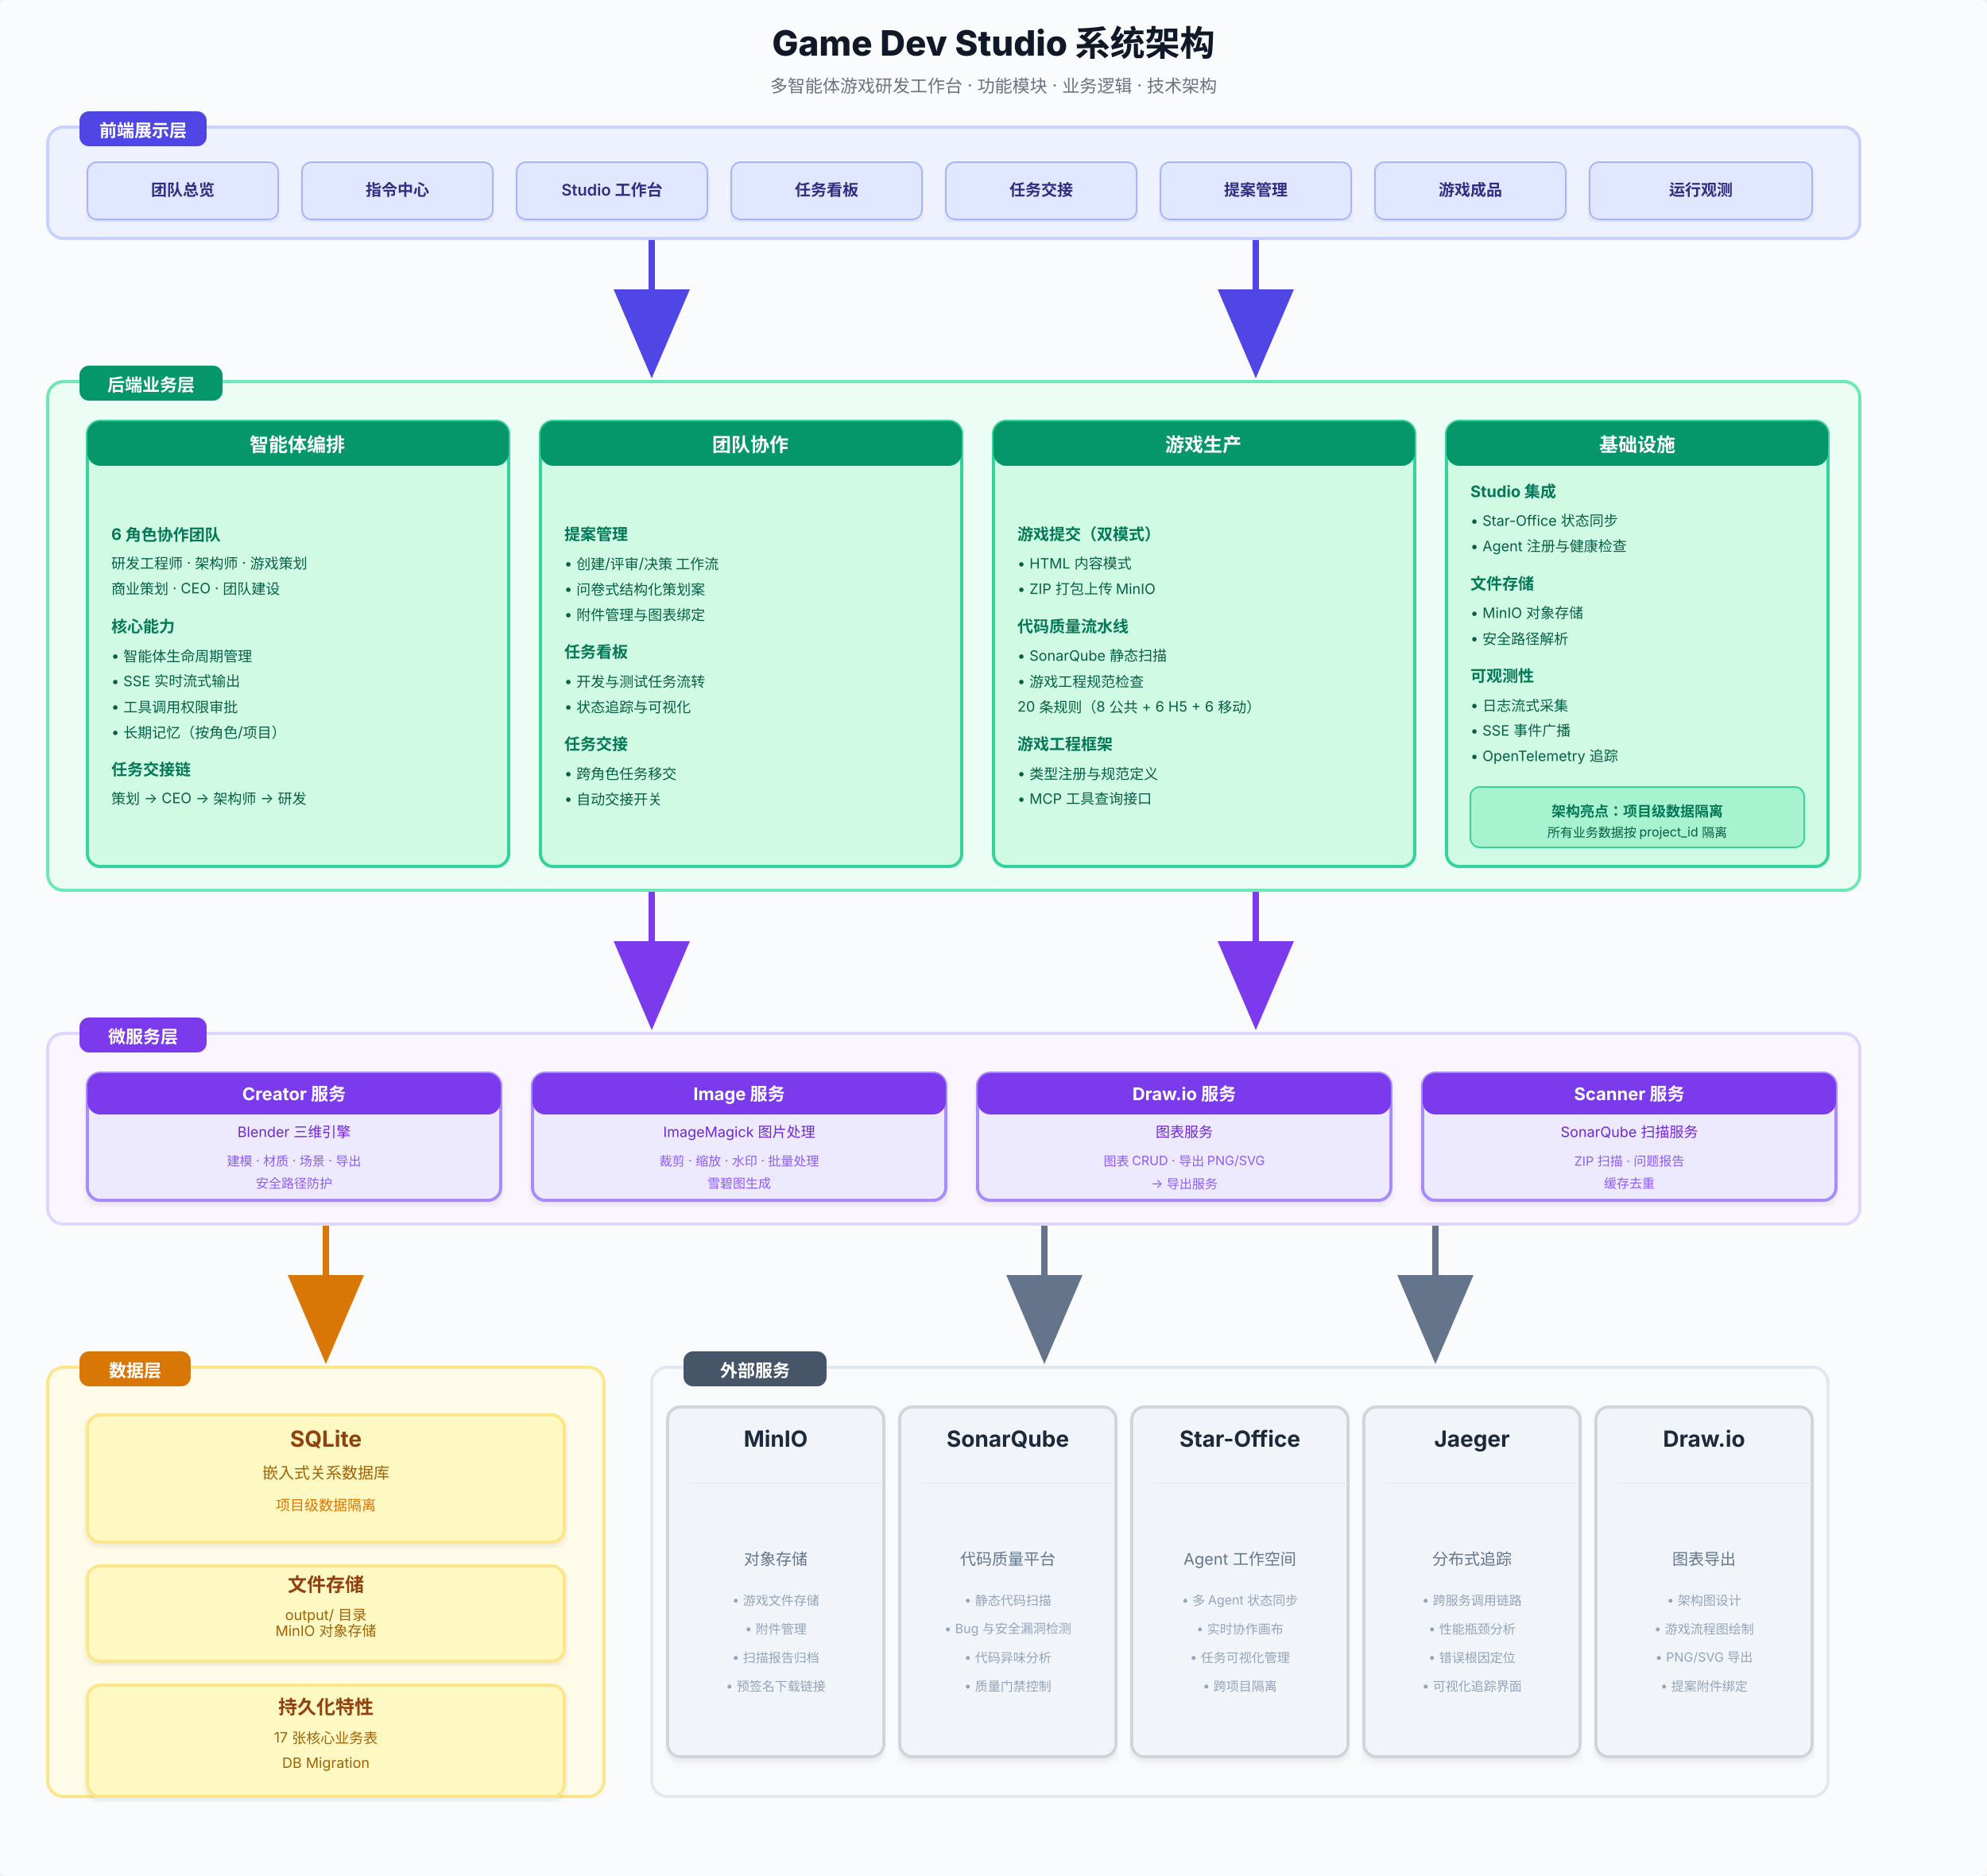
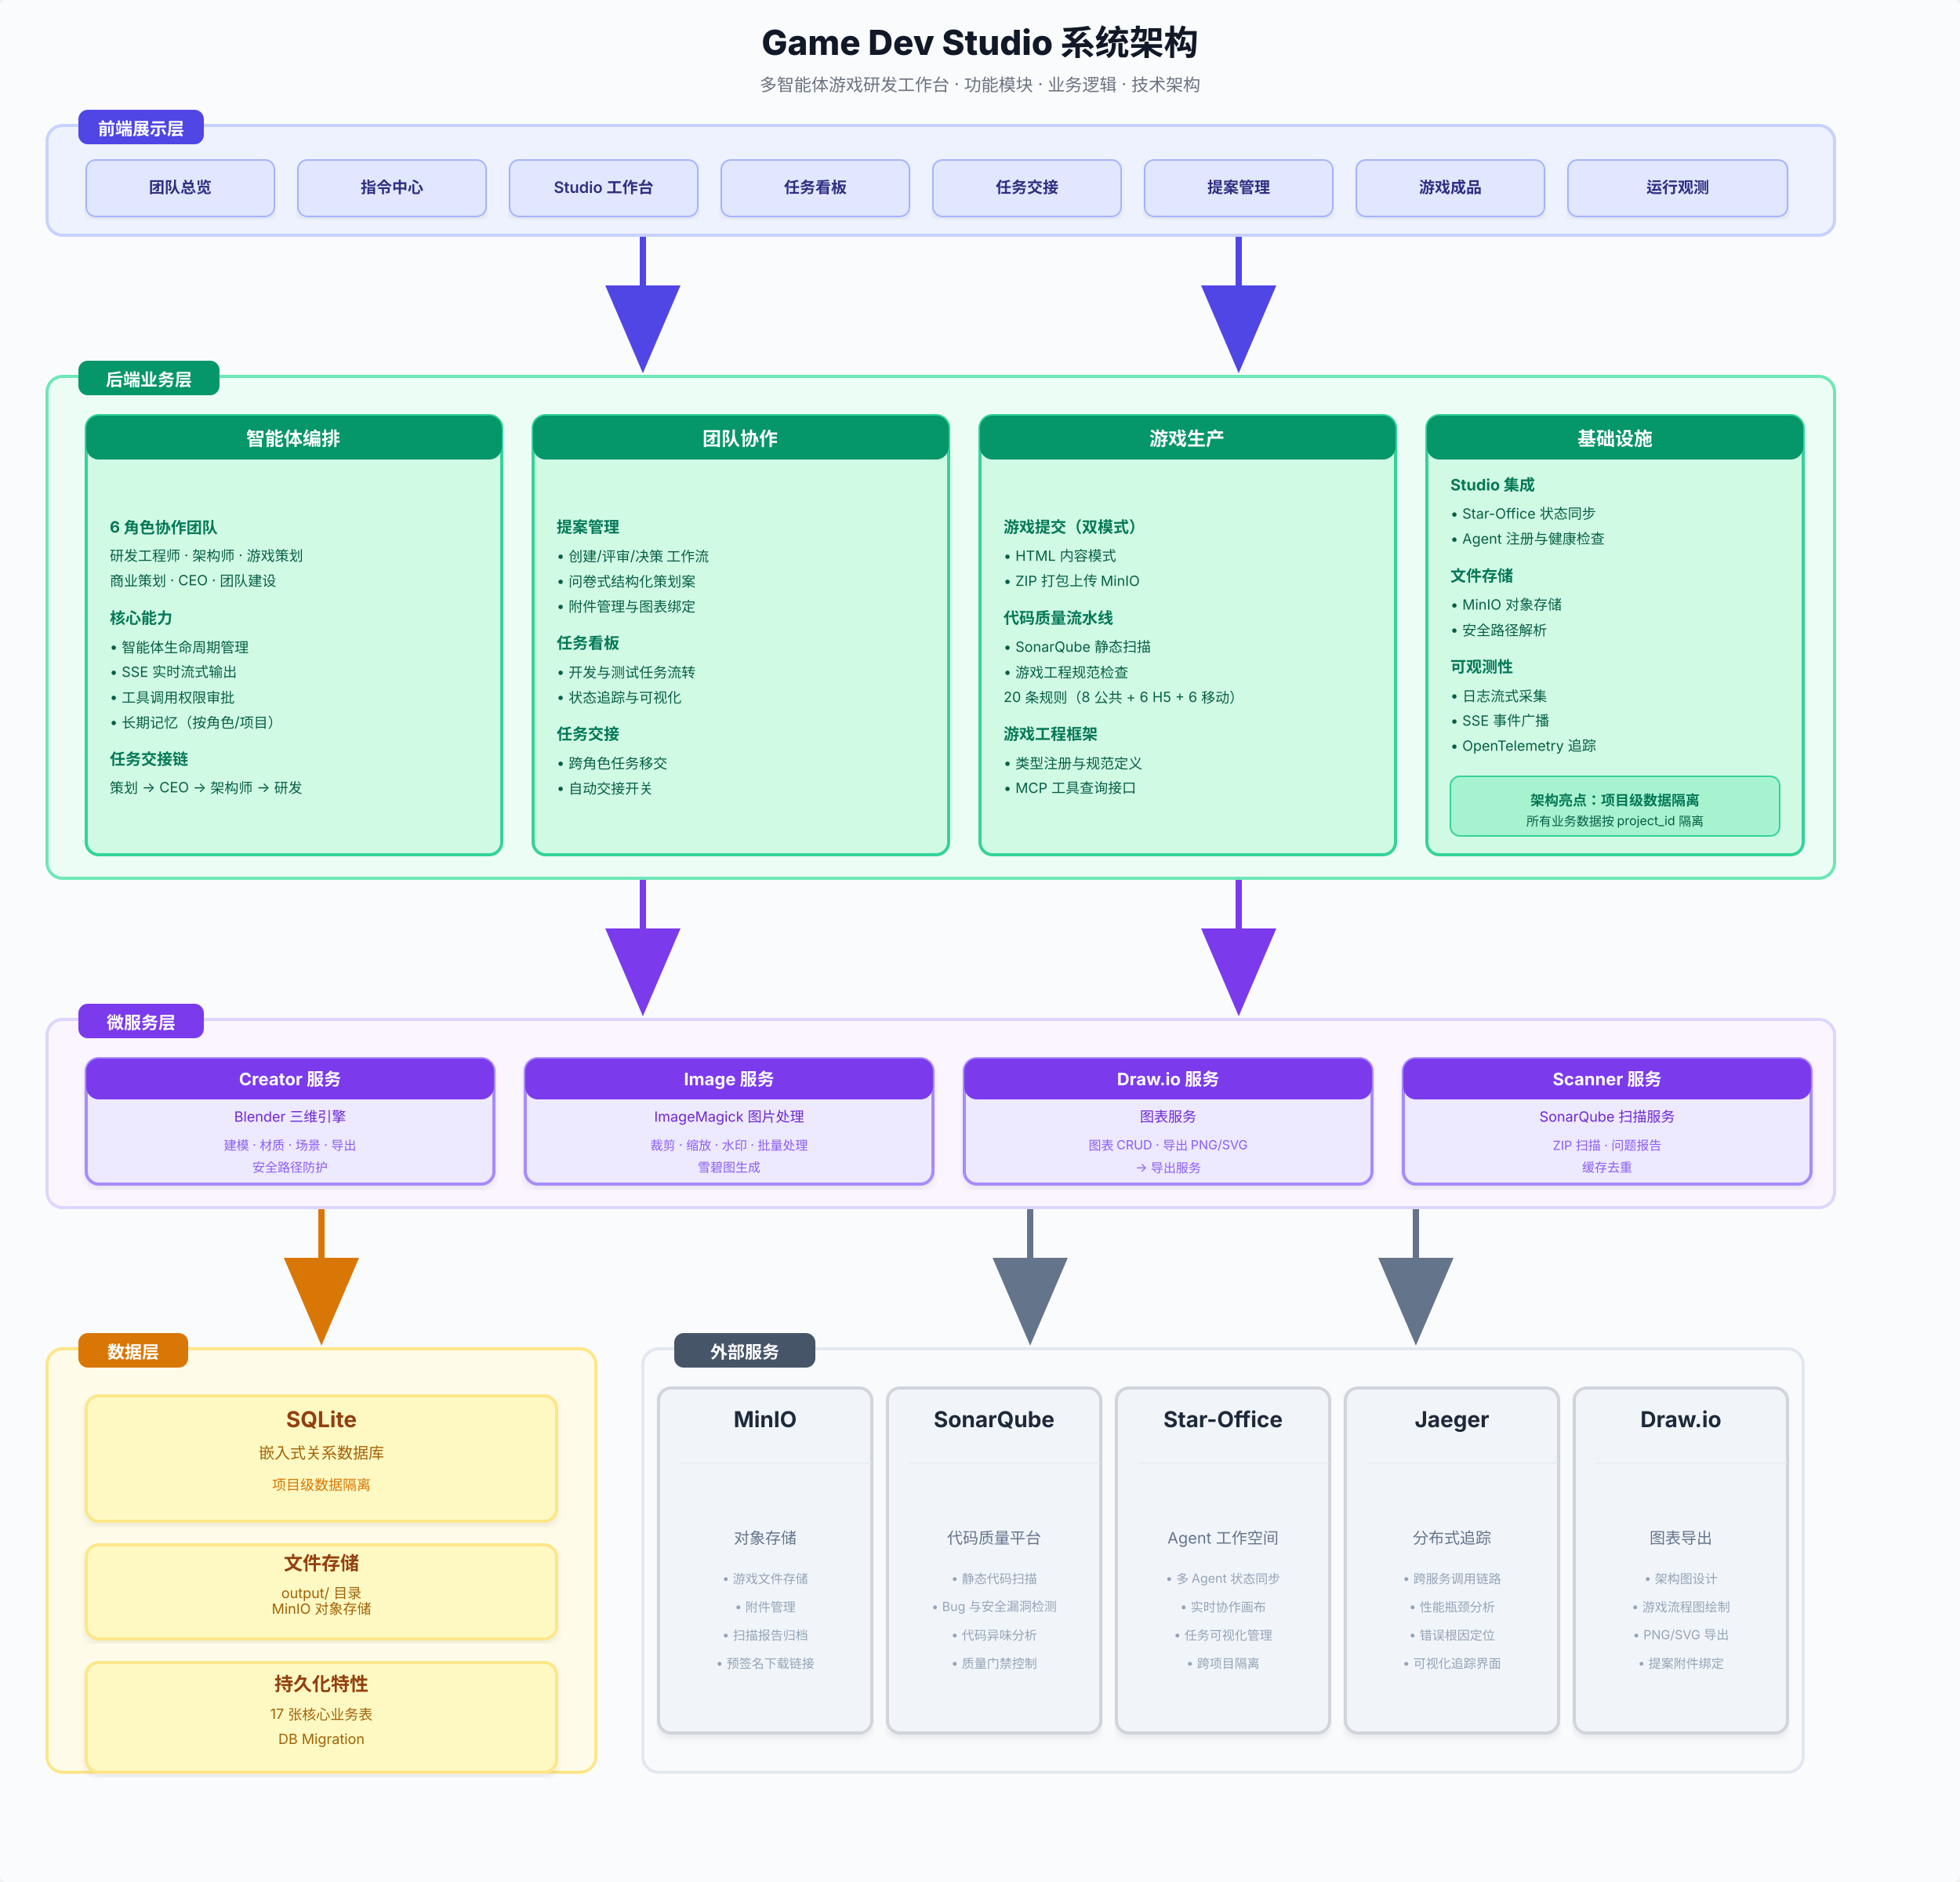
- <svg xmlns="http://www.w3.org/2000/svg" viewBox="0 0 1250 1180" font-family="'Inter', 'PingFang SC', 'Microsoft YaHei', Arial, sans-serif">
+ <svg xmlns="http://www.w3.org/2000/svg" viewBox="0 0 1250 1200" font-family="'Inter', 'PingFang SC', 'Microsoft YaHei', Arial, sans-serif">
  <defs>
    <marker id="aB" markerWidth="14" markerHeight="12" refX="12" refY="6" orient="auto">
      <path d="M0,0 L14,6 L0,12 Z" fill="#4F46E5" />
    </marker>
    <marker id="aP" markerWidth="14" markerHeight="12" refX="12" refY="6" orient="auto">
      <path d="M0,0 L14,6 L0,12 Z" fill="#7C3AED" />
    </marker>
    <marker id="aO" markerWidth="14" markerHeight="12" refX="12" refY="6" orient="auto">
      <path d="M0,0 L14,6 L0,12 Z" fill="#D97706" />
    </marker>
    <marker id="aG" markerWidth="14" markerHeight="12" refX="12" refY="6" orient="auto">
      <path d="M0,0 L14,6 L0,12 Z" fill="#64748B" />
    </marker>
    <filter id="sh" x="-1%" y="-1%" width="102%" height="106%">
      <feDropShadow dx="0" dy="2" stdDeviation="2" flood-opacity="0.08" />
    </filter>
  </defs>
-   <rect width="1250" height="1180" fill="#FAFBFC" rx="4" />
+   <rect width="1250" height="1200" fill="#FAFBFC" rx="4" />
  <text x="625" y="35" text-anchor="middle" font-size="22" font-weight="800" fill="#111827">Game Dev Studio 系统架构</text>
  <text x="625" y="58" text-anchor="middle" font-size="11" fill="#6B7280">多智能体游戏研发工作台 · 功能模块 · 业务逻辑 · 技术架构</text>
  <line x1="410" y1="150" x2="410" y2="230" stroke="#4F46E5" stroke-width="4" marker-end="url(#aB)" />
  <line x1="790" y1="150" x2="790" y2="230" stroke="#4F46E5" stroke-width="4" marker-end="url(#aB)" />
  <g transform="translate(30, 80)">
    <rect x="0" y="0" width="1140" height="70" rx="10" fill="#EEF2FF" stroke="#C7D2FE" stroke-width="2" />
    <rect x="20" y="-10" width="80" height="22" rx="6" fill="#4F46E5" />
    <text x="60" y="6" text-anchor="middle" font-size="11" font-weight="700" fill="#FFF">前端展示层</text>
    <rect x="25" y="22" width="120" height="36" rx="6" fill="#E0E7FF" stroke="#A5B4FC" stroke-width="1" filter="url(#sh)" />
    <text x="85" y="43" text-anchor="middle" font-size="10" font-weight="600" fill="#312E81">团队总览</text>
    <rect x="160" y="22" width="120" height="36" rx="6" fill="#E0E7FF" stroke="#A5B4FC" stroke-width="1" filter="url(#sh)" />
    <text x="220" y="43" text-anchor="middle" font-size="10" font-weight="600" fill="#312E81">指令中心</text>
    <rect x="295" y="22" width="120" height="36" rx="6" fill="#E0E7FF" stroke="#A5B4FC" stroke-width="1" filter="url(#sh)" />
    <text x="355" y="43" text-anchor="middle" font-size="10" font-weight="600" fill="#312E81">Studio 工作台</text>
    <rect x="430" y="22" width="120" height="36" rx="6" fill="#E0E7FF" stroke="#A5B4FC" stroke-width="1" filter="url(#sh)" />
    <text x="490" y="43" text-anchor="middle" font-size="10" font-weight="600" fill="#312E81">任务看板</text>
    <rect x="565" y="22" width="120" height="36" rx="6" fill="#E0E7FF" stroke="#A5B4FC" stroke-width="1" filter="url(#sh)" />
    <text x="625" y="43" text-anchor="middle" font-size="10" font-weight="600" fill="#312E81">任务交接</text>
    <rect x="700" y="22" width="120" height="36" rx="6" fill="#E0E7FF" stroke="#A5B4FC" stroke-width="1" filter="url(#sh)" />
    <text x="760" y="43" text-anchor="middle" font-size="10" font-weight="600" fill="#312E81">提案管理</text>
    <rect x="835" y="22" width="120" height="36" rx="6" fill="#E0E7FF" stroke="#A5B4FC" stroke-width="1" filter="url(#sh)" />
    <text x="895" y="43" text-anchor="middle" font-size="10" font-weight="600" fill="#312E81">游戏成品</text>
    <rect x="970" y="22" width="140" height="36" rx="6" fill="#E0E7FF" stroke="#A5B4FC" stroke-width="1" filter="url(#sh)" />
    <text x="1040" y="43" text-anchor="middle" font-size="10" font-weight="600" fill="#312E81">运行观测</text>
  </g>
  <line x1="410" y1="560" x2="410" y2="640" stroke="#7C3AED" stroke-width="4" marker-end="url(#aP)" />
  <line x1="790" y1="560" x2="790" y2="640" stroke="#7C3AED" stroke-width="4" marker-end="url(#aP)" />
  <g transform="translate(30, 240)">
    <rect x="0" y="0" width="1140" height="320" rx="10" fill="#ECFDF5" stroke="#6EE7B7" stroke-width="2" />
    <rect x="20" y="-10" width="90" height="22" rx="6" fill="#059669" />
    <text x="65" y="6" text-anchor="middle" font-size="11" font-weight="700" fill="#FFF">后端业务层</text>
    <rect x="25" y="25" width="265" height="280" rx="8" fill="#D1FAE5" stroke="#34D399" stroke-width="2" />
    <rect x="25" y="25" width="265" height="28" rx="8" fill="#059669" />
    <text x="157" y="44" text-anchor="middle" font-size="12" font-weight="700" fill="#FFF">智能体编排</text>
    <text x="40" y="99.6" font-size="10" font-weight="700" fill="#047857">6 角色协作团队</text>
    <text x="40" y="117.6" font-size="9" fill="#065F46">研发工程师 · 架构师 · 游戏策划</text>
    <text x="40" y="133.6" font-size="9" fill="#065F46">商业策划 · CEO · 团队建设</text>
    <text x="40" y="157.6" font-size="10" font-weight="700" fill="#047857">核心能力</text>
    <text x="40" y="175.6" font-size="9" fill="#065F46">• 智能体生命周期管理</text>
    <text x="40" y="191.6" font-size="9" fill="#065F46">• SSE 实时流式输出</text>
    <text x="40" y="207.6" font-size="9" fill="#065F46">• 工具调用权限审批</text>
    <text x="40" y="223.6" font-size="9" fill="#065F46">• 长期记忆（按角色/项目）</text>
    <text x="40" y="247.6" font-size="10" font-weight="700" fill="#047857">任务交接链</text>
    <text x="40" y="265.6" font-size="9" fill="#065F46">策划 → CEO → 架构师 → 研发</text>
    <rect x="310" y="25" width="265" height="280" rx="8" fill="#D1FAE5" stroke="#34D399" stroke-width="2" />
    <rect x="310" y="25" width="265" height="28" rx="8" fill="#059669" />
    <text x="442" y="44" text-anchor="middle" font-size="12" font-weight="700" fill="#FFF">团队协作</text>
    <text x="325" y="99.6" font-size="10" font-weight="700" fill="#047857">提案管理</text>
    <text x="325" y="117.6" font-size="9" fill="#065F46">• 创建/评审/决策 工作流</text>
    <text x="325" y="133.6" font-size="9" fill="#065F46">• 问卷式结构化策划案</text>
    <text x="325" y="149.6" font-size="9" fill="#065F46">• 附件管理与图表绑定</text>
    <text x="325" y="173.6" font-size="10" font-weight="700" fill="#047857">任务看板</text>
    <text x="325" y="191.6" font-size="9" fill="#065F46">• 开发与测试任务流转</text>
    <text x="325" y="207.6" font-size="9" fill="#065F46">• 状态追踪与可视化</text>
    <text x="325" y="231.6" font-size="10" font-weight="700" fill="#047857">任务交接</text>
    <text x="325" y="249.6" font-size="9" fill="#065F46">• 跨角色任务移交</text>
    <text x="325" y="265.6" font-size="9" fill="#065F46">• 自动交接开关</text>
    <rect x="595" y="25" width="265" height="280" rx="8" fill="#D1FAE5" stroke="#34D399" stroke-width="2" />
    <rect x="595" y="25" width="265" height="28" rx="8" fill="#059669" />
    <text x="727" y="44" text-anchor="middle" font-size="12" font-weight="700" fill="#FFF">游戏生产</text>
    <text x="610" y="99.6" font-size="10" font-weight="700" fill="#047857">游戏提交（双模式）</text>
    <text x="610" y="117.6" font-size="9" fill="#065F46">• HTML 内容模式</text>
    <text x="610" y="133.6" font-size="9" fill="#065F46">• ZIP 打包上传 MinIO</text>
    <text x="610" y="157.6" font-size="10" font-weight="700" fill="#047857">代码质量流水线</text>
    <text x="610" y="175.6" font-size="9" fill="#065F46">• SonarQube 静态扫描</text>
    <text x="610" y="191.6" font-size="9" fill="#065F46">• 游戏工程规范检查</text>
    <text x="610" y="207.6" font-size="9" fill="#065F46">  20 条规则（8 公共 + 6 H5 + 6 移动）</text>
    <text x="610" y="231.6" font-size="10" font-weight="700" fill="#047857">游戏工程框架</text>
    <text x="610" y="249.6" font-size="9" fill="#065F46">• 类型注册与规范定义</text>
    <text x="610" y="265.6" font-size="9" fill="#065F46">• MCP 工具查询接口</text>
    <rect x="880" y="25" width="240" height="280" rx="8" fill="#D1FAE5" stroke="#34D399" stroke-width="2" />
    <rect x="880" y="25" width="240" height="28" rx="8" fill="#059669" />
    <text x="1000" y="44" text-anchor="middle" font-size="12" font-weight="700" fill="#FFF">基础设施</text>
    <text x="895" y="72.7" font-size="10" font-weight="700" fill="#047857">Studio 集成</text>
    <text x="895" y="90.7" font-size="9" fill="#065F46">• Star-Office 状态同步</text>
    <text x="895" y="106.7" font-size="9" fill="#065F46">• Agent 注册与健康检查</text>
    <text x="895" y="130.7" font-size="10" font-weight="700" fill="#047857">文件存储</text>
    <text x="895" y="148.7" font-size="9" fill="#065F46">• MinIO 对象存储</text>
    <text x="895" y="164.7" font-size="9" fill="#065F46">• 安全路径解析</text>
    <text x="895" y="188.7" font-size="10" font-weight="700" fill="#047857">可观测性</text>
    <text x="895" y="206.7" font-size="9" fill="#065F46">• 日志流式采集</text>
    <text x="895" y="222.7" font-size="9" fill="#065F46">• SSE 事件广播</text>
    <text x="895" y="238.7" font-size="9" fill="#065F46">• OpenTelemetry 追踪</text>
    <rect x="895" y="255" width="210" height="38" rx="6" fill="#A7F3D0" stroke="#34D399" stroke-width="1" />
    <text x="1000" y="273.5" text-anchor="middle" font-size="9" font-weight="700" fill="#047857">架构亮点：项目级数据隔离</text>
    <text x="1000" y="286.5" text-anchor="middle" font-size="8" fill="#065F46">所有业务数据按 project_id 隔离</text>
  </g>
  <line x1="205" y1="770" x2="205" y2="850" stroke="#D97706" stroke-width="4" marker-end="url(#aO)" />
  <line x1="657" y1="770" x2="657" y2="850" stroke="#64748B" stroke-width="4" marker-end="url(#aG)" />
  <line x1="903" y1="770" x2="903" y2="850" stroke="#64748B" stroke-width="4" marker-end="url(#aG)" />
  <g transform="translate(30, 650)">
    <rect x="0" y="0" width="1140" height="120" rx="10" fill="#FAF5FF" stroke="#DDD6FE" stroke-width="2" />
    <rect x="20" y="-10" width="80" height="22" rx="6" fill="#7C3AED" />
    <text x="60" y="6" text-anchor="middle" font-size="11" font-weight="700" fill="#FFF">微服务层</text>
    <rect x="25" y="25" width="260" height="80" rx="8" fill="#EDE9FE" stroke="#A78BFA" stroke-width="2" filter="url(#sh)" />
    <rect x="25" y="25" width="260" height="26" rx="8" fill="#7C3AED" />
    <text x="155" y="42" text-anchor="middle" font-size="11" font-weight="700" fill="#FFF">Creator 服务</text>
    <text x="155" y="65.2" text-anchor="middle" font-size="9" fill="#6D28D9">Blender 三维引擎</text>
    <text x="155" y="83.2" text-anchor="middle" font-size="8" fill="#8B5CF6">建模 · 材质 · 场景 · 导出</text>
    <text x="155" y="97.2" text-anchor="middle" font-size="8" fill="#8B5CF6">安全路径防护</text>
    <rect x="305" y="25" width="260" height="80" rx="8" fill="#EDE9FE" stroke="#A78BFA" stroke-width="2" filter="url(#sh)" />
    <rect x="305" y="25" width="260" height="26" rx="8" fill="#7C3AED" />
    <text x="435" y="42" text-anchor="middle" font-size="11" font-weight="700" fill="#FFF">Image 服务</text>
    <text x="435" y="65.2" text-anchor="middle" font-size="9" fill="#6D28D9">ImageMagick 图片处理</text>
    <text x="435" y="83.2" text-anchor="middle" font-size="8" fill="#8B5CF6">裁剪 · 缩放 · 水印 · 批量处理</text>
    <text x="435" y="97.2" text-anchor="middle" font-size="8" fill="#8B5CF6">雪碧图生成</text>
    <rect x="585" y="25" width="260" height="80" rx="8" fill="#EDE9FE" stroke="#A78BFA" stroke-width="2" filter="url(#sh)" />
    <rect x="585" y="25" width="260" height="26" rx="8" fill="#7C3AED" />
    <text x="715" y="42" text-anchor="middle" font-size="11" font-weight="700" fill="#FFF">Draw.io 服务</text>
    <text x="715" y="65.2" text-anchor="middle" font-size="9" fill="#6D28D9">图表服务</text>
    <text x="715" y="83.2" text-anchor="middle" font-size="8" fill="#8B5CF6">图表 CRUD · 导出 PNG/SVG</text>
    <text x="715" y="97.2" text-anchor="middle" font-size="8" fill="#8B5CF6">→ 导出服务</text>
    <rect x="865" y="25" width="260" height="80" rx="8" fill="#EDE9FE" stroke="#A78BFA" stroke-width="2" filter="url(#sh)" />
    <rect x="865" y="25" width="260" height="26" rx="8" fill="#7C3AED" />
    <text x="995" y="42" text-anchor="middle" font-size="11" font-weight="700" fill="#FFF">Scanner 服务</text>
    <text x="995" y="65.2" text-anchor="middle" font-size="9" fill="#6D28D9">SonarQube 扫描服务</text>
    <text x="995" y="83.2" text-anchor="middle" font-size="8" fill="#8B5CF6">ZIP 扫描 · 问题报告</text>
    <text x="995" y="97.2" text-anchor="middle" font-size="8" fill="#8B5CF6">缓存去重</text>
  </g>
  <g transform="translate(30, 860)">
    <rect x="0" y="0" width="350" height="270" rx="10" fill="#FEFCE8" stroke="#FDE68A" stroke-width="2" />
    <rect x="20" y="-10" width="70" height="22" rx="6" fill="#D97706" />
    <text x="55" y="6" text-anchor="middle" font-size="11" font-weight="700" fill="#FFF">数据层</text>
    <rect x="25" y="30" width="300" height="80" rx="8" fill="#FEF9C3" stroke="#FDE68A" stroke-width="2" filter="url(#sh)" />
    <text x="175" y="50" text-anchor="middle" font-size="14" font-weight="700" fill="#92400E">SQLite</text>
    <text x="175" y="70" text-anchor="middle" font-size="10" fill="#A16207">嵌入式关系数据库</text>
    <text x="175" y="90" text-anchor="middle" font-size="9" fill="#D97706">项目级数据隔离</text>
    <rect x="25" y="125" width="300" height="60" rx="8" fill="#FEF9C3" stroke="#FDE68A" stroke-width="2" filter="url(#sh)" />
    <text x="175" y="141" text-anchor="middle" font-size="12" font-weight="700" fill="#92400E">文件存储</text>
    <text x="175" y="159" text-anchor="middle" font-size="9" fill="#A16207">output/ 目录</text>
    <text x="175" y="169" text-anchor="middle" font-size="9" fill="#A16207">MinIO 对象存储</text>
    <rect x="25" y="200" width="300" height="70" rx="8" fill="#FEF9C3" stroke="#FDE68A" stroke-width="2" filter="url(#sh)" />
    <text x="175" y="218" text-anchor="middle" font-size="12" font-weight="700" fill="#92400E">持久化特性</text>
    <text x="175" y="236" text-anchor="middle" font-size="9" fill="#A16207">17 张核心业务表</text>
    <text x="175" y="252" text-anchor="middle" font-size="9" fill="#A16207">DB Migration</text>
    <rect x="380" y="0" width="740" height="270" rx="10" fill="#F8FAFC" stroke="#E2E8F0" stroke-width="2" />
    <rect x="400" y="-10" width="90" height="22" rx="6" fill="#475569" />
    <text x="445" y="6" text-anchor="middle" font-size="11" font-weight="700" fill="#FFF">外部服务</text>
    <rect x="390" y="25" width="136" height="220" rx="8" fill="#F1F5F9" stroke="#D1D5DB" stroke-width="2" filter="url(#sh)" />
    <text x="458" y="50" text-anchor="middle" font-size="14" font-weight="700" fill="#1E293B">MinIO</text>
    <line x1="404" y1="73" x2="526" y2="73" stroke="#E2E8F0" stroke-width="0.5" />
    <text x="458" y="124.2" text-anchor="middle" font-size="10" fill="#64748B">对象存储</text>
    <text x="458" y="149.2" text-anchor="middle" font-size="8" fill="#94A3B8">• 游戏文件存储</text>
    <text x="458" y="167.2" text-anchor="middle" font-size="8" fill="#94A3B8">• 附件管理</text>
    <text x="458" y="185.2" text-anchor="middle" font-size="8" fill="#94A3B8">• 扫描报告归档</text>
    <text x="458" y="203.2" text-anchor="middle" font-size="8" fill="#94A3B8">• 预签名下载链接</text>
    <rect x="536" y="25" width="136" height="220" rx="8" fill="#F1F5F9" stroke="#D1D5DB" stroke-width="2" filter="url(#sh)" />
    <text x="604" y="50" text-anchor="middle" font-size="14" font-weight="700" fill="#1E293B">SonarQube</text>
    <line x1="550" y1="73" x2="672" y2="73" stroke="#E2E8F0" stroke-width="0.5" />
    <text x="604" y="124.2" text-anchor="middle" font-size="10" fill="#64748B">代码质量平台</text>
    <text x="604" y="149.2" text-anchor="middle" font-size="8" fill="#94A3B8">• 静态代码扫描</text>
    <text x="604" y="167.2" text-anchor="middle" font-size="8" fill="#94A3B8">• Bug 与安全漏洞检测</text>
    <text x="604" y="185.2" text-anchor="middle" font-size="8" fill="#94A3B8">• 代码异味分析</text>
    <text x="604" y="203.2" text-anchor="middle" font-size="8" fill="#94A3B8">• 质量门禁控制</text>
    <rect x="682" y="25" width="136" height="220" rx="8" fill="#F1F5F9" stroke="#D1D5DB" stroke-width="2" filter="url(#sh)" />
    <text x="750" y="50" text-anchor="middle" font-size="14" font-weight="700" fill="#1E293B">Star-Office</text>
    <line x1="696" y1="73" x2="818" y2="73" stroke="#E2E8F0" stroke-width="0.5" />
    <text x="750" y="124.2" text-anchor="middle" font-size="10" fill="#64748B">Agent 工作空间</text>
    <text x="750" y="149.2" text-anchor="middle" font-size="8" fill="#94A3B8">• 多 Agent 状态同步</text>
    <text x="750" y="167.2" text-anchor="middle" font-size="8" fill="#94A3B8">• 实时协作画布</text>
    <text x="750" y="185.2" text-anchor="middle" font-size="8" fill="#94A3B8">• 任务可视化管理</text>
    <text x="750" y="203.2" text-anchor="middle" font-size="8" fill="#94A3B8">• 跨项目隔离</text>
    <rect x="828" y="25" width="136" height="220" rx="8" fill="#F1F5F9" stroke="#D1D5DB" stroke-width="2" filter="url(#sh)" />
    <text x="896" y="50" text-anchor="middle" font-size="14" font-weight="700" fill="#1E293B">Jaeger</text>
    <line x1="842" y1="73" x2="964" y2="73" stroke="#E2E8F0" stroke-width="0.5" />
    <text x="896" y="124.2" text-anchor="middle" font-size="10" fill="#64748B">分布式追踪</text>
    <text x="896" y="149.2" text-anchor="middle" font-size="8" fill="#94A3B8">• 跨服务调用链路</text>
    <text x="896" y="167.2" text-anchor="middle" font-size="8" fill="#94A3B8">• 性能瓶颈分析</text>
    <text x="896" y="185.2" text-anchor="middle" font-size="8" fill="#94A3B8">• 错误根因定位</text>
    <text x="896" y="203.2" text-anchor="middle" font-size="8" fill="#94A3B8">• 可视化追踪界面</text>
    <rect x="974" y="25" width="136" height="220" rx="8" fill="#F1F5F9" stroke="#D1D5DB" stroke-width="2" filter="url(#sh)" />
    <text x="1042" y="50" text-anchor="middle" font-size="14" font-weight="700" fill="#1E293B">Draw.io</text>
    <line x1="988" y1="73" x2="1110" y2="73" stroke="#E2E8F0" stroke-width="0.5" />
    <text x="1042" y="124.2" text-anchor="middle" font-size="10" fill="#64748B">图表导出</text>
    <text x="1042" y="149.2" text-anchor="middle" font-size="8" fill="#94A3B8">• 架构图设计</text>
    <text x="1042" y="167.2" text-anchor="middle" font-size="8" fill="#94A3B8">• 游戏流程图绘制</text>
    <text x="1042" y="185.2" text-anchor="middle" font-size="8" fill="#94A3B8">• PNG/SVG 导出</text>
    <text x="1042" y="203.2" text-anchor="middle" font-size="8" fill="#94A3B8">• 提案附件绑定</text>
  </g>
</svg>
